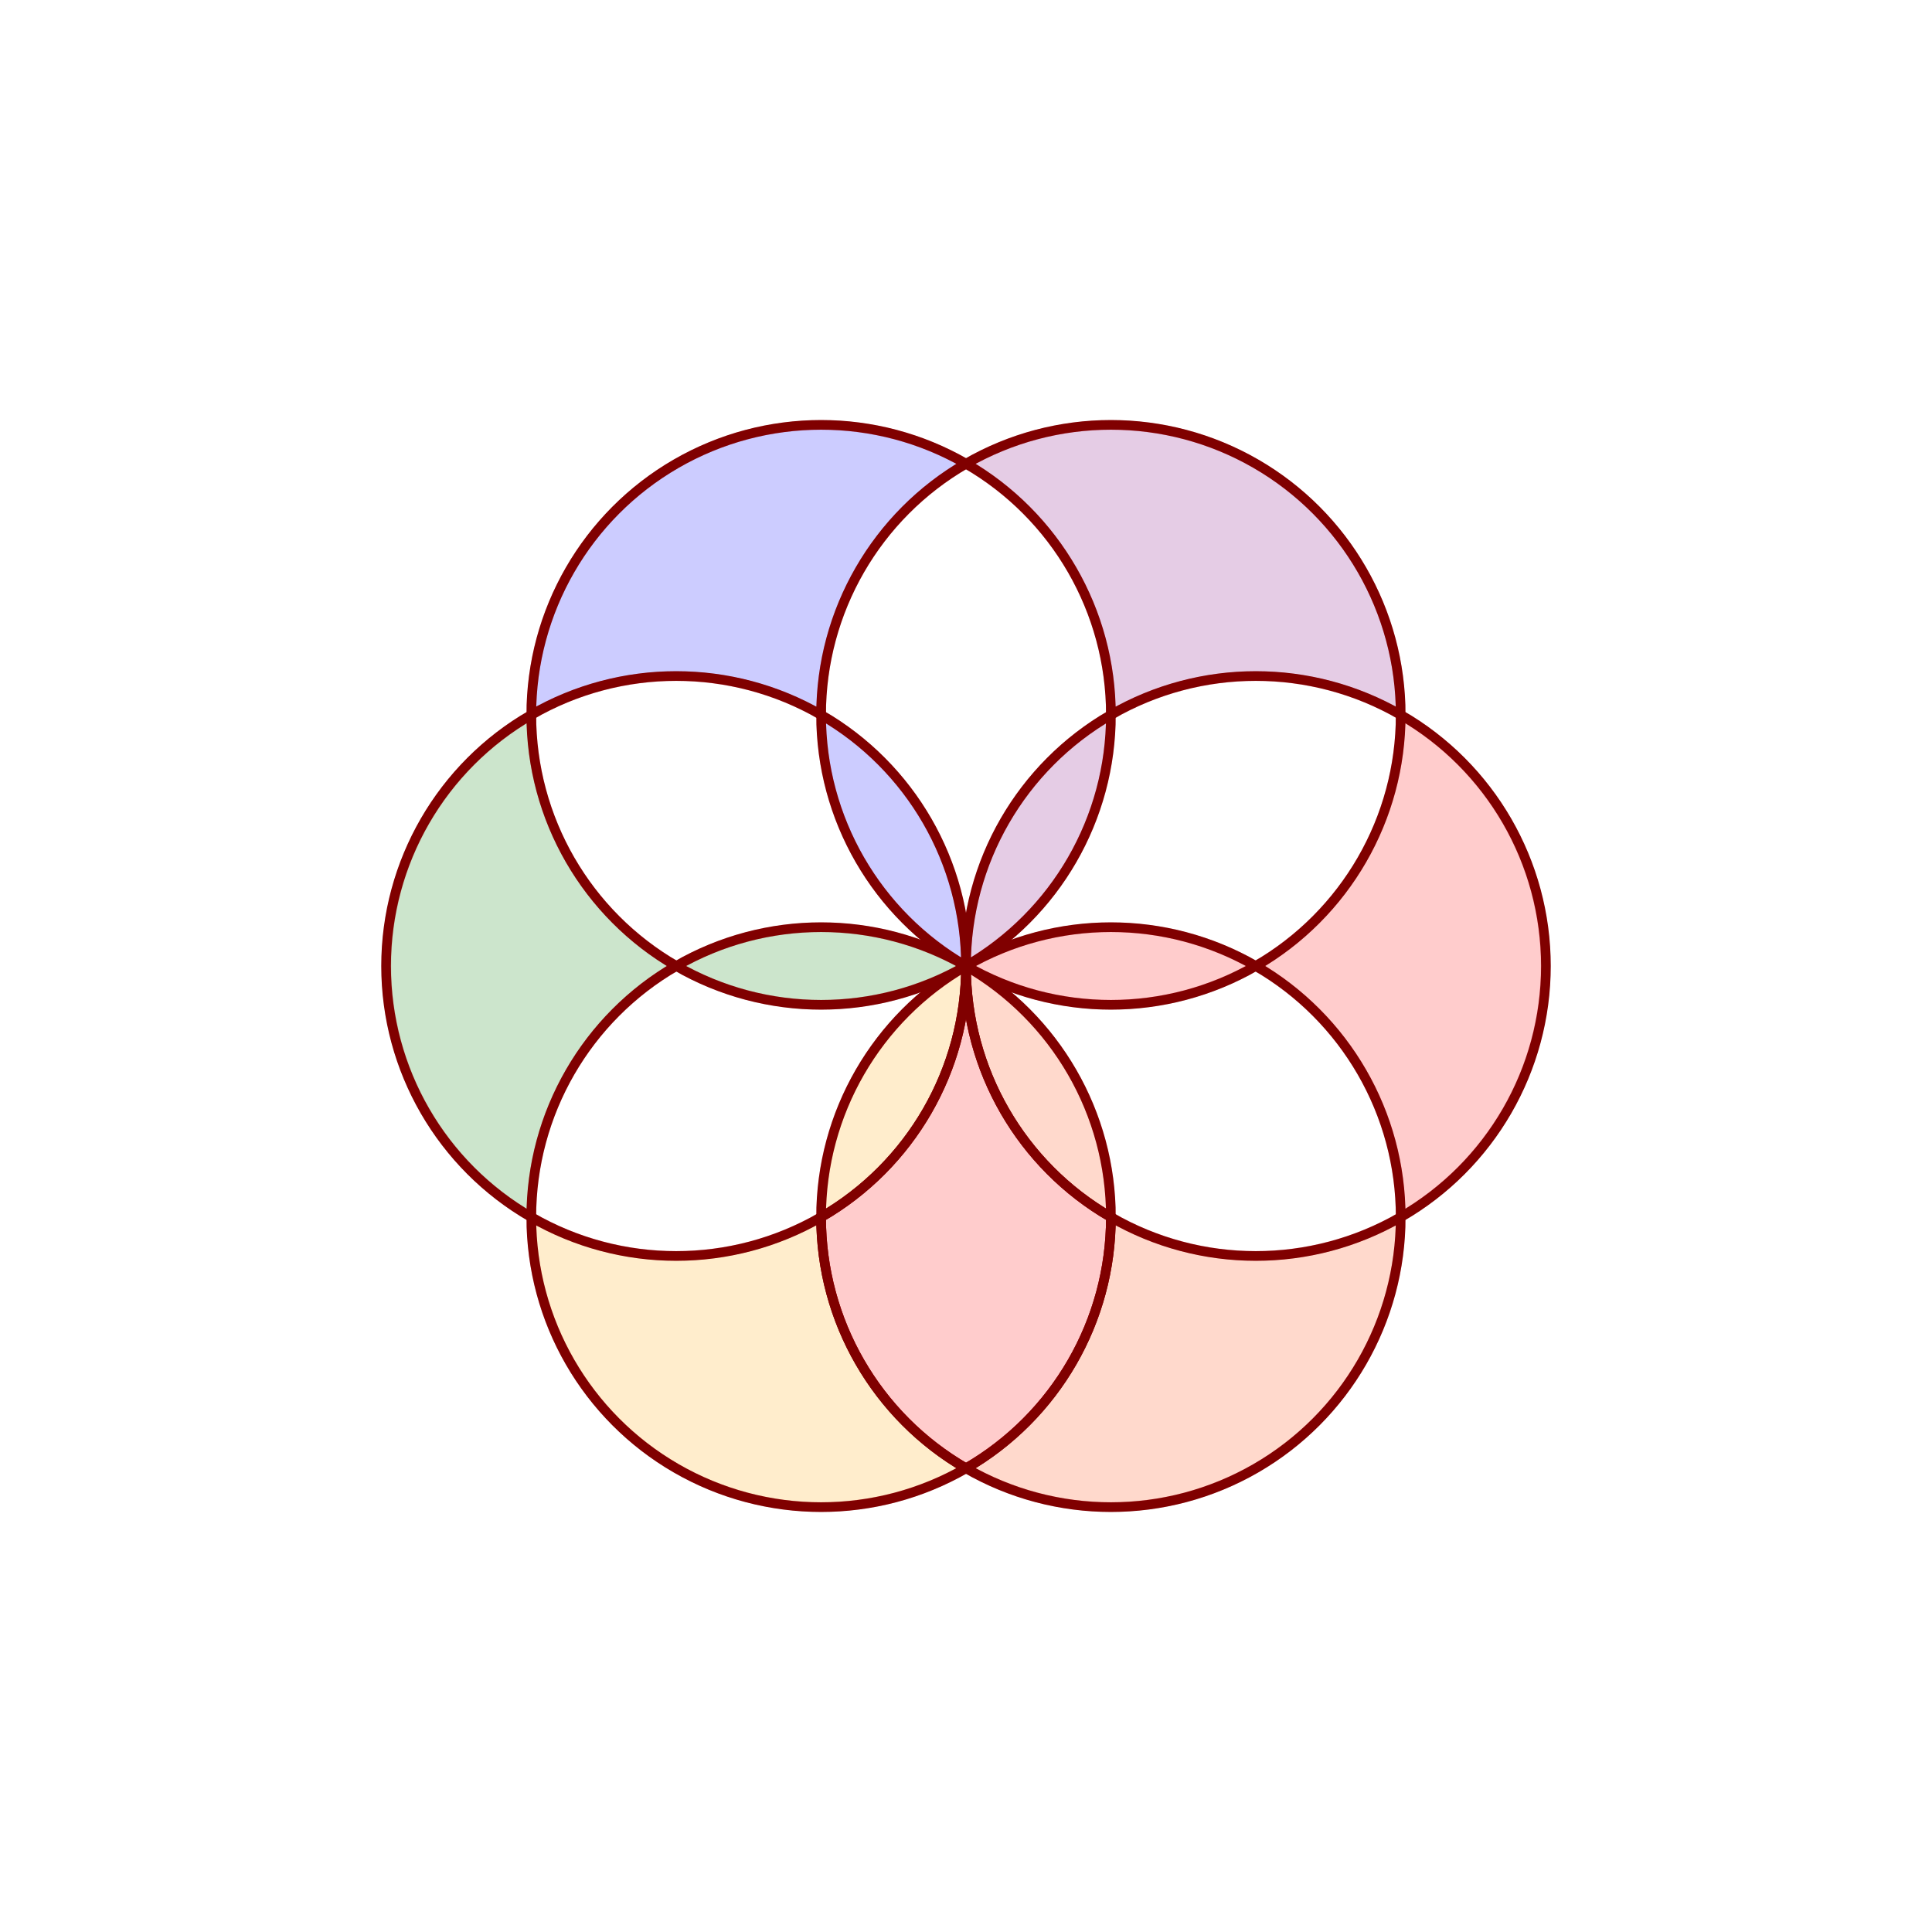
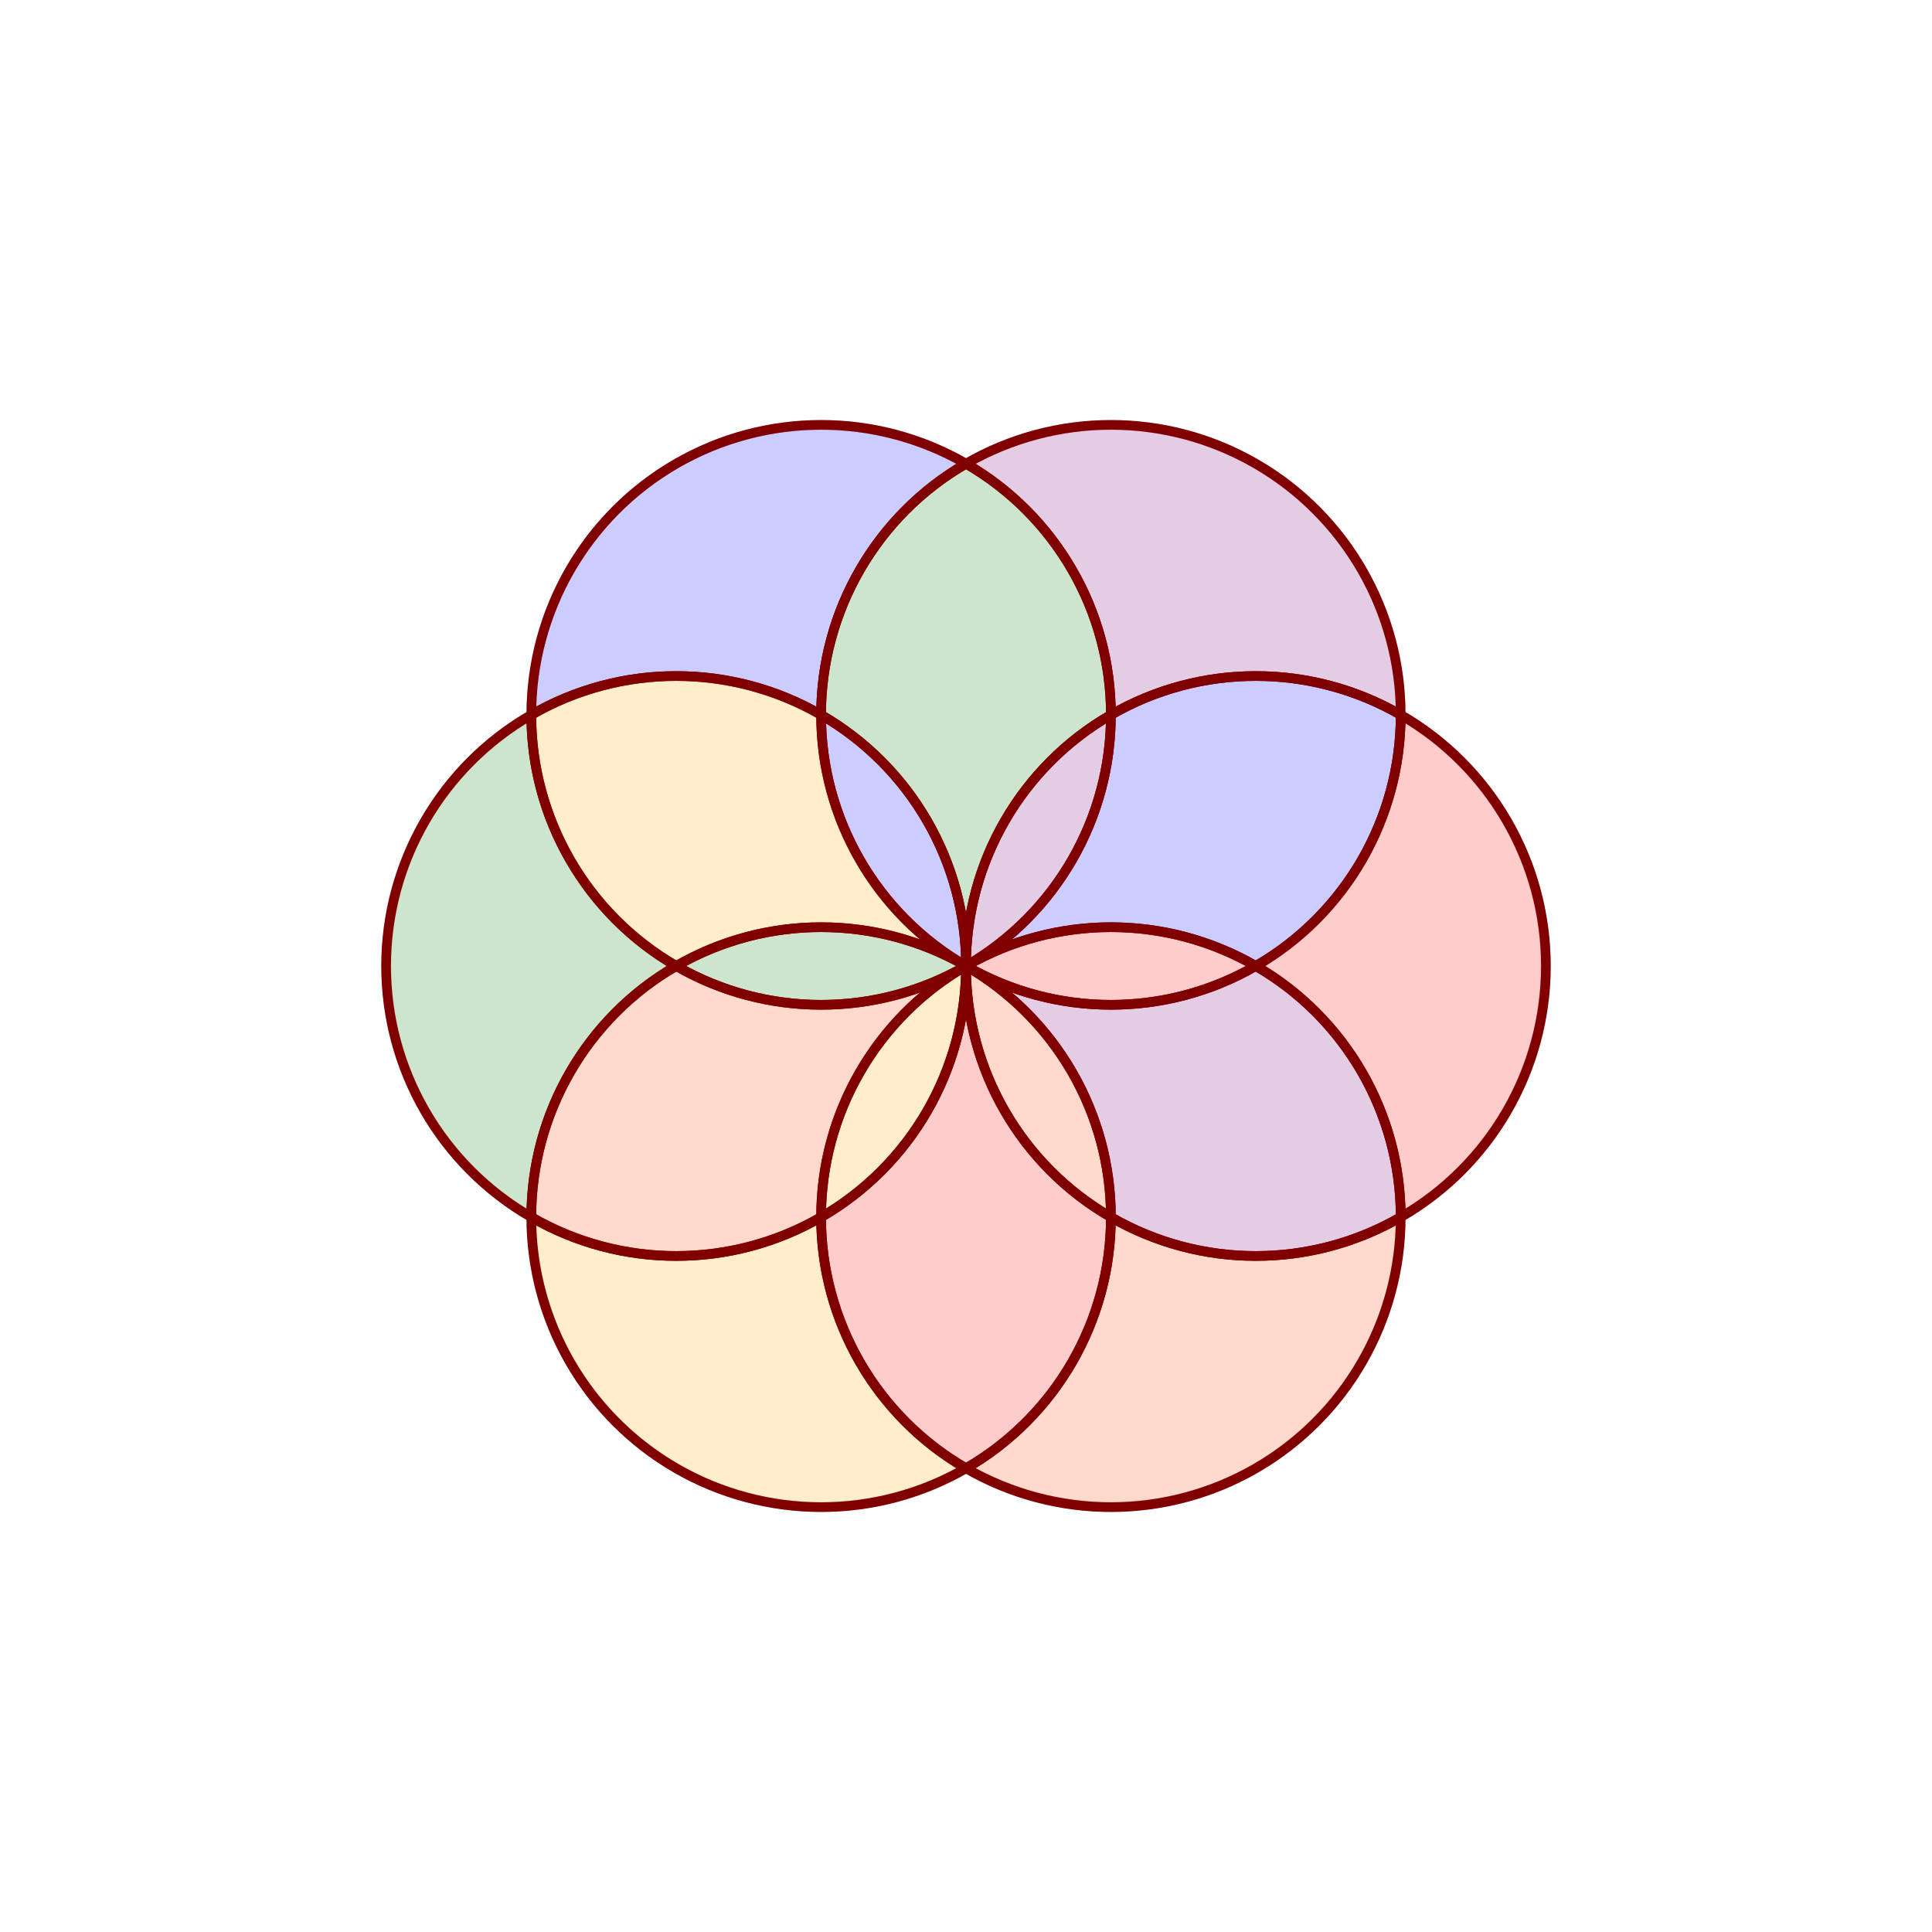
<svg xmlns="http://www.w3.org/2000/svg" version="1.1" width="400" height="400" viewBox="-100,-100 200,200">
  <style type="text/css">
	svg { border: solid 4px red; }
	OLD {
		fill: red;
		transform-origin: center;
	}
	circle {
		r: 30px;
	}
	* {
		stroke-width: 1px;
		stroke: maroon;
		fill: pink;
		fill-opacity: 0.2;
	}
	g#rosace &gt;* {
		stroke: pink;
		fill: none;
	}
	.a { fill: red; }
	.b { fill: orangered; }
	.c { fill: orange; }
	.d { fill: green; }
	.e { fill: blue; }
	.f { fill: purple; }
	/*
	.devt.a, .devt.d, .fond.a, .fond.d { fill: red; }
	.devt.b, .devt.e, .fond.b, .fond.e { fill: blue; }
	.devt.c, .devt.f, .fond.c, .fond.f { fill: orange; }
	.mlie.a, .mlie.d { fill: green; }
	.mlie.b, .mlie.e { fill: orangered; }
	.mlie.c, .mlie.f { fill: purple; }
	*/
</style>
  <defs>
    <circle class="fond d" cx="-15" cy="26" />
    <circle class="fond e" cx="15" cy="-26" />
    <circle class="fond a" cx="-15" cy="-26" />
  </defs>
  <g id="rosace">
    <circle class="fond a" cx="30" cy="0" />
    <circle class="fond b" cx="15" cy="26" />
    <circle class="fond c" cx="-15" cy="26" />
    <circle class="fond d" cx="-30" cy="0" />
    <circle class="fond e" cx="-15" cy="-26" />
    <circle class="fond f" cx="15" cy="-26" />
  </g>
-   <path class="devt a" d="m 0,0  a 30,30 0 0,0 30,0  a 30,30 0 0,0 -30,0" />
-   <path class="devt b" d="m 0,0  a 30,30 0 0,0 15,26  a 30,30 0 0,0 -15,-26" />
-   <path class="devt c" d="m 0,0  a 30,30 0 0,0 -15,26 a 30,30 0 0,0 15,-26" />
-   <path class="devt d" d="m 0,0  a 30,30 0 0,0 -30,0  a 30,30 0 0,0 30,0" />
-   <path class="devt e" d="m 0,0  a 30,30 0 0,0 -15,-26 a 30,30 0 0,0 15,26" />
-   <path class="devt f" d="m 0,0  a 30,30 0 0,0 15,-26 a 30,30 0 0,0 -15,26" />
-   <path class="extr a" d="m 45,26  a 30,30 0 0,0 0,-52  a 30,30 0 0,1 -15,26 a 30,30 0 0,1 15,26" />
-   <path class="extr b" d="m 0,52  a 30,30 0 0,0 45,-26 a 30,30 0 0,1 -30,0  a 30,30 0 0,1 -15,26" />
-   <path class="extr c" d="m 0,52  a 30,30 0 0,1 -45,-26 a 30,30 0 0,0 30,0  a 30,30 0 0,0 15,26" />
-   <path class="extr d" d="m -45,26 a 30,30 0 0,1 0,-52  a 30,30 0 0,0 15,26  a 30,30 0 0,0 -15,26" />
-   <path class="extr e" d="m 0,-52  a 30,30 0 0,0 -45,26 a 30,30 0 0,1 30,0  a 30,30 0 0,1 15,-26" />
-   <path class="extr f" d="m 0,-52  a 30,30 0 0,1 45,26  a 30,30 0 0,0 -30,0  a 30,30 0 0,0 -15,-26" />
-   <path class="mili a" d="m 0,0  a 30,30 0 0,0 15,26  a 30,30 0 0,1 -15,26 a 30,30 0 0,1 -15,-26 a 30,30 0 0,0 15,-26" />
+   <path class="devt a" d="m 0,0 a 30,30 0 0,0 30,0  a 30,30 0 0,0 -30,0" />
+   <path class="devt b" d="m 0,0 a 30,30 0 0,0 15,26  a 30,30 0 0,0 -15,-26" />
+   <path class="devt c" d="m 0,0 a 30,30 0 0,0 -15,26 a 30,30 0 0,0 15,-26" />
+   <path class="devt d" d="m 0,0 a 30,30 0 0,0 -30,0  a 30,30 0 0,0 30,0" />
+   <path class="devt e" d="m 0,0 a 30,30 0 0,0 -15,-26 a 30,30 0 0,0 15,26" />
+   <path class="devt f" d="m 0,0 a 30,30 0 0,0 15,-26 a 30,30 0 0,0 -15,26" />
+   <path class="extr a" d="m 45,26 a 30,30 0 0,0 0,-52  a 30,30 0 0,1 -15,26 a 30,30 0 0,1 15,26" />
+   <path class="extr b" d="m 0,52 a 30,30 0 0,0 45,-26 a 30,30 0 0,1 -30,0  a 30,30 0 0,1 -15,26" />
+   <path class="extr c" d="m 0,52 a 30,30 0 0,1 -45,-26 a 30,30 0 0,0 30,0  a 30,30 0 0,0 15,26" />
+   <path class="extr d" d="m -45,26 a 30,30 0 0,1 0,-52 a 30,30 0 0,0 15,26  a 30,30 0 0,0 -15,26" />
+   <path class="extr e" d="m 0,-52 a 30,30 0 0,0 -45,26 a 30,30 0 0,1 30,0  a 30,30 0 0,1 15,-26" />
+   <path class="extr f" d="m 0,-52 a 30,30 0 0,1 45,26  a 30,30 0 0,0 -30,0  a 30,30 0 0,0 -15,-26" />
+   <path class="mili a" d="m 0,0 a 30,30 0 0,0 15,26  a 30,30 0 0,1 -15,26 a 30,30 0 0,1 -15,-26 a 30,30 0 0,0 15,-26" />
+   <path class="mili b" d="m 0,0 a 30,30 0 0,0 -15,26 a 30,30 0 0,1 -30,0  a 30,30 0 0,1 15,-26 a 30,30 0 0,0 30,0" />
+   <path class="mili c" d="m 0,0 a 30,30 0 0,1 -15,-26 a 30,30 0 0,0 -30,0  a 30,30 0 0,0 15,26  a 30,30 0 0,1 30,0" />
+   <path class="mili d" d="m 0,0 a 30,30 0 0,1 15,-26 a 30,30 0 0,0 -15,-26 a 30,30 0 0,0 -15,26 a 30,30 0 0,1 15,26" />
+   <path class="mili f" d="m 0,0 a 30,30 0 0,1 15,26  a 30,30 0 0,0 30,0  a 30,30 0 0,0 -15,-26 a 30,30 0 0,1 -30,0" />
+   <path class="mili e" d="m 0,0 a 30,30 0 0,0 15,-26 a 30,30 0 0,1 30,0  a 30,30 0 0,1 -15,26 a 30,30 0 0,0 -30,0" />
</svg>
